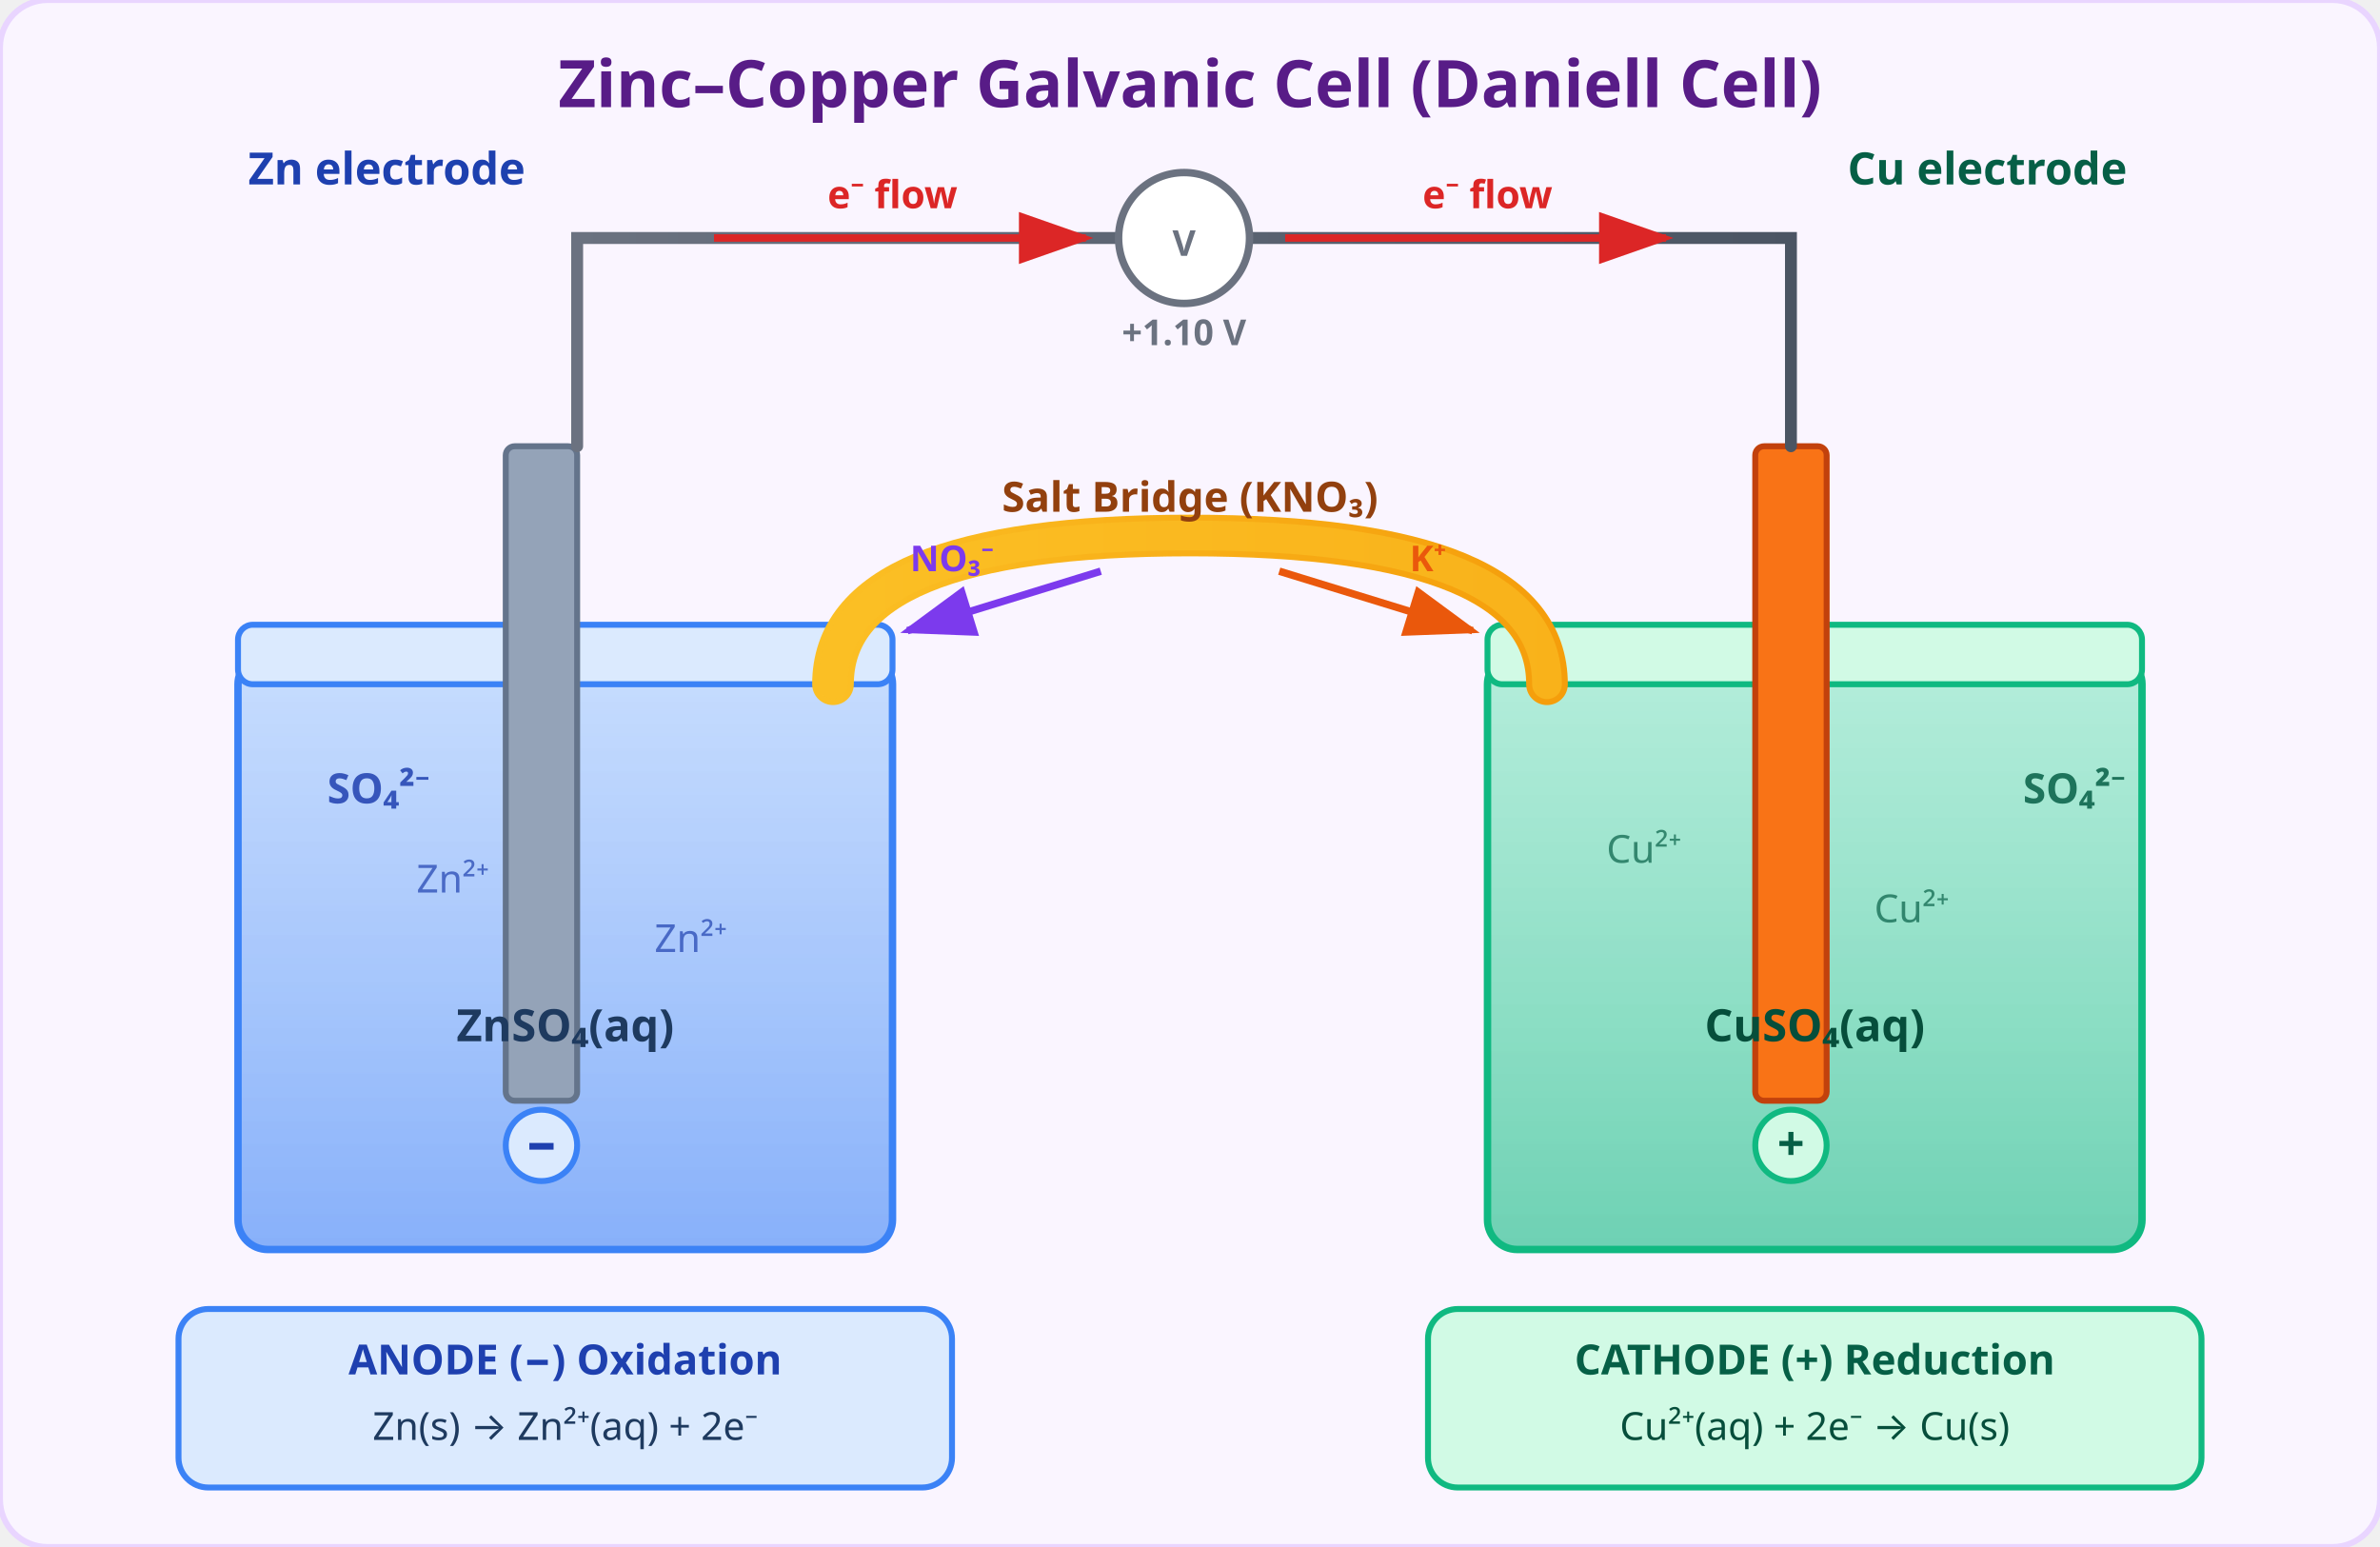
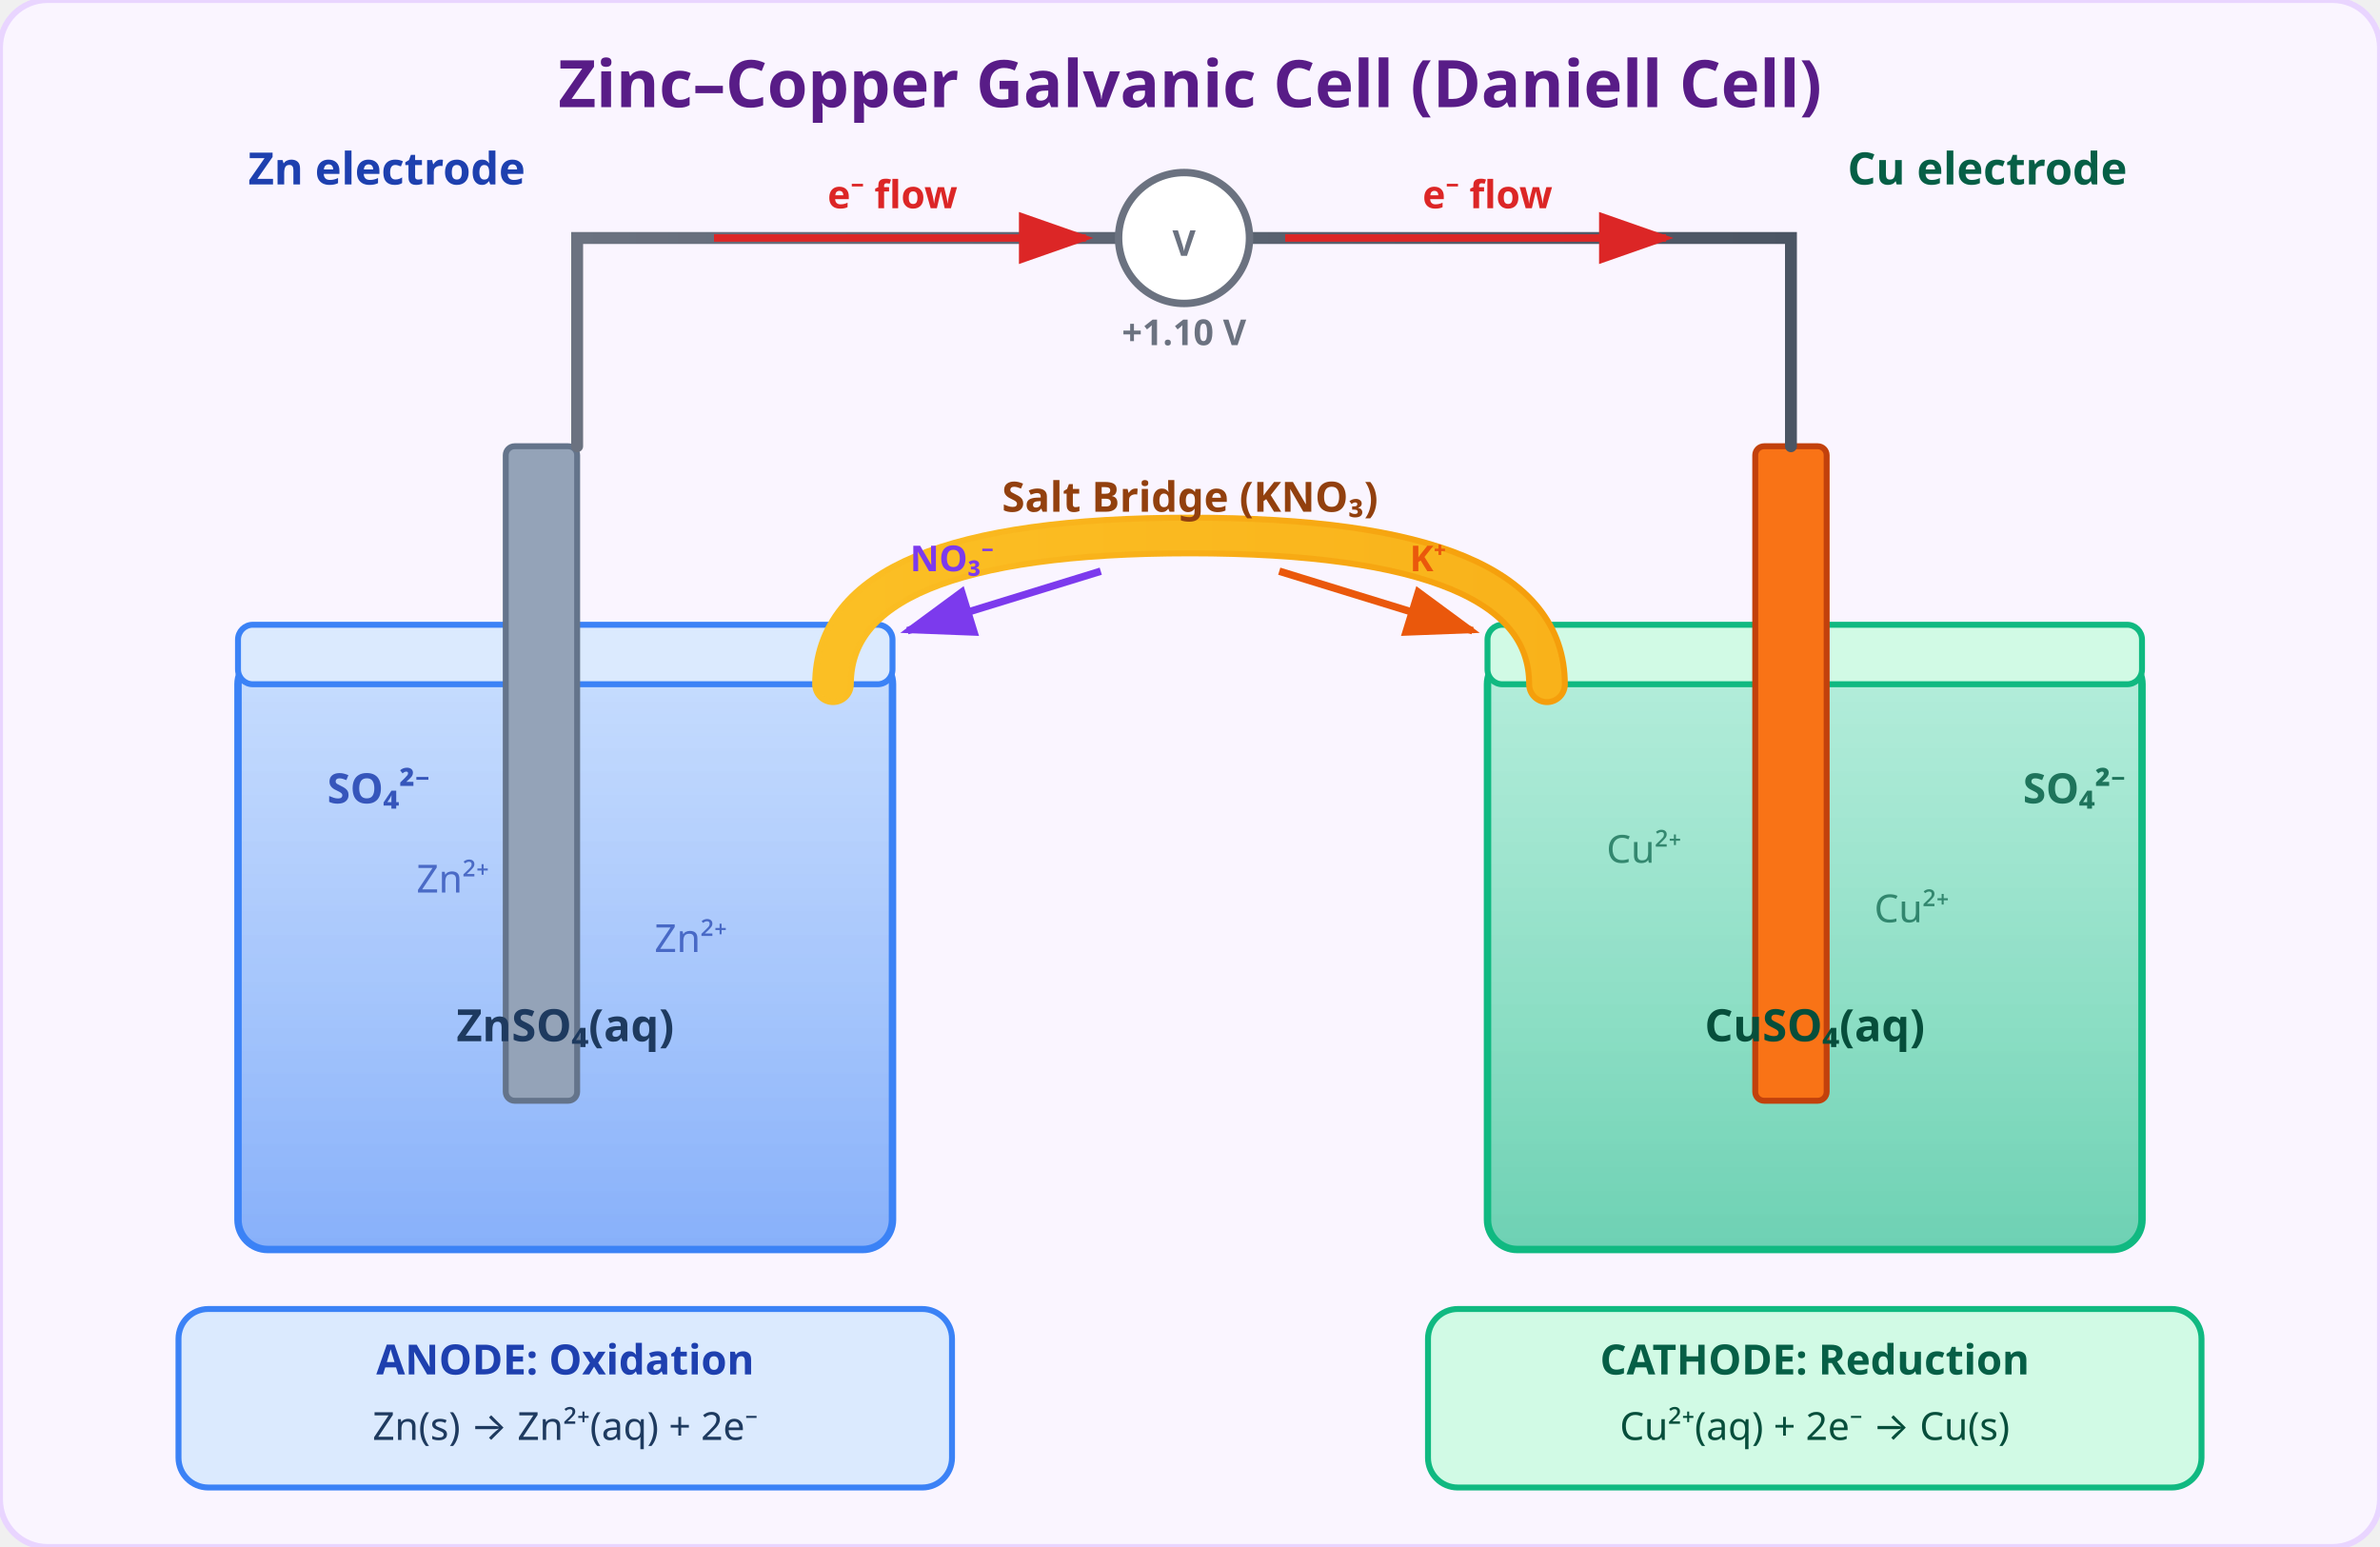
<svg xmlns="http://www.w3.org/2000/svg" viewBox="0 0 800 520" font-family="'Segoe UI', system-ui, -apple-system, sans-serif">
  <defs>
    <linearGradient id="anodeSoln" x1="0" y1="0" x2="0" y2="1">
      <stop offset="0%" stop-color="#93c5fd" stop-opacity="0.5" />
      <stop offset="100%" stop-color="#3b82f6" stop-opacity="0.6" />
    </linearGradient>
    <linearGradient id="cathodeSoln" x1="0" y1="0" x2="0" y2="1">
      <stop offset="0%" stop-color="#6ee7b7" stop-opacity="0.5" />
      <stop offset="100%" stop-color="#10b981" stop-opacity="0.6" />
    </linearGradient>
    <linearGradient id="saltBridgeGrad" x1="0" y1="0" x2="1" y2="0">
      <stop offset="0%" stop-color="#fbbf24" />
      <stop offset="100%" stop-color="#f59e0b" />
    </linearGradient>
    <linearGradient id="wireGrad" x1="0" y1="0" x2="1" y2="0">
      <stop offset="0%" stop-color="#6b7280" />
      <stop offset="100%" stop-color="#4b5563" />
    </linearGradient>
    <marker id="arrowRight" markerWidth="10" markerHeight="7" refX="9" refY="3.5" orient="auto">
      <polygon points="0 0, 10 3.5, 0 7" fill="#dc2626" />
    </marker>
    <marker id="arrowPurple" markerWidth="10" markerHeight="7" refX="9" refY="3.5" orient="auto">
      <polygon points="0 0, 10 3.5, 0 7" fill="#7c3aed" />
    </marker>
    <marker id="arrowOrange" markerWidth="10" markerHeight="7" refX="9" refY="3.5" orient="auto">
      <polygon points="0 0, 10 3.5, 0 7" fill="#ea580c" />
    </marker>
  </defs>
  <rect width="800" height="520" rx="16" fill="#faf5ff" stroke="#e9d5ff" stroke-width="2" />
  <text x="400" y="36" text-anchor="middle" font-size="22" font-weight="700" fill="#581c87">Zinc–Copper Galvanic Cell (Daniell Cell)</text>
  <rect x="80" y="220" width="220" height="200" rx="10" fill="url(#anodeSoln)" stroke="#3b82f6" stroke-width="2.5" />
  <rect x="80" y="210" width="220" height="20" rx="5" fill="#dbeafe" stroke="#3b82f6" stroke-width="2" />
  <rect x="500" y="220" width="220" height="200" rx="10" fill="url(#cathodeSoln)" stroke="#10b981" stroke-width="2.5" />
  <rect x="500" y="210" width="220" height="20" rx="5" fill="#d1fae5" stroke="#10b981" stroke-width="2" />
  <rect x="170" y="150" width="24" height="220" rx="3" fill="#94a3b8" stroke="#64748b" stroke-width="2" />
  <text x="130" y="62" text-anchor="middle" font-size="15" font-weight="700" fill="#1e40af">Zn electrode</text>
  <rect x="590" y="150" width="24" height="220" rx="3" fill="#f97316" stroke="#c2410c" stroke-width="2" />
  <text x="668" y="62" text-anchor="middle" font-size="15" font-weight="700" fill="#065f46">Cu electrode</text>
  <path d="M 194 150 L 194 80 L 602 80 L 602 150" fill="none" stroke="url(#wireGrad)" stroke-width="4" stroke-linecap="round" />
  <line x1="240" y1="80" x2="365" y2="80" stroke="#dc2626" stroke-width="2.5" marker-end="url(#arrowRight)" />
  <line x1="432" y1="80" x2="560" y2="80" stroke="#dc2626" stroke-width="2.5" marker-end="url(#arrowRight)" />
  <text x="300" y="70" text-anchor="middle" font-size="13" font-weight="600" fill="#dc2626">e⁻ flow</text>
  <text x="500" y="70" text-anchor="middle" font-size="13" font-weight="600" fill="#dc2626">e⁻ flow</text>
  <circle cx="398" cy="80" r="22" fill="white" stroke="#6b7280" stroke-width="2.5" />
  <text x="398" y="86" text-anchor="middle" font-size="12" font-weight="700" fill="#6b7280">V</text>
  <text x="398" y="116" text-anchor="middle" font-size="12" font-weight="600" fill="#6b7280">+1.10 V</text>
  <path d="M 280 230 Q 280 180, 400 180 Q 520 180, 520 230" fill="none" stroke="url(#saltBridgeGrad)" stroke-width="14" stroke-linecap="round" />
  <path d="M 280 230 Q 280 180, 400 180 Q 520 180, 520 230" fill="none" stroke="#fbbf24" stroke-width="10" stroke-linecap="round" opacity="0.6" />
  <text x="400" y="172" text-anchor="middle" font-size="14" font-weight="700" fill="#92400e">Salt Bridge (KNO₃)</text>
  <line x1="370" y1="192" x2="305" y2="212" stroke="#7c3aed" stroke-width="2.5" marker-end="url(#arrowPurple)" />
  <text x="320" y="192" text-anchor="middle" font-size="12" font-weight="700" fill="#7c3aed">NO₃⁻</text>
  <line x1="430" y1="192" x2="495" y2="212" stroke="#ea580c" stroke-width="2.5" marker-end="url(#arrowOrange)" />
  <text x="480" y="192" text-anchor="middle" font-size="12" font-weight="700" fill="#ea580c">K⁺</text>
  <text x="190" y="350" text-anchor="middle" font-size="15" font-weight="600" fill="#1e3a5f">ZnSO₄(aq)</text>
  <text x="610" y="350" text-anchor="middle" font-size="15" font-weight="600" fill="#064e3b">CuSO₄(aq)</text>
  <text x="140" y="300" font-size="13" fill="#1e40af" opacity="0.7">Zn²⁺</text>
  <text x="220" y="320" font-size="13" fill="#1e40af" opacity="0.7">Zn²⁺</text>
  <text x="110" y="270" font-size="14" fill="#1e40af" font-weight="600" opacity="0.85">SO₄²⁻</text>
  <text x="540" y="290" font-size="13" fill="#065f46" opacity="0.7">Cu²⁺</text>
  <text x="630" y="310" font-size="13" fill="#065f46" opacity="0.7">Cu²⁺</text>
  <text x="680" y="270" font-size="14" fill="#065f46" font-weight="600" opacity="0.85">SO₄²⁻</text>
  <rect x="60" y="440" width="260" height="60" rx="10" fill="#dbeafe" stroke="#3b82f6" stroke-width="2" />
-   <text x="190" y="462" text-anchor="middle" font-size="14" font-weight="700" fill="#1e40af">ANODE (−) Oxidation</text>
+   <text x="190" y="462" text-anchor="middle" font-size="14" font-weight="700" fill="#1e40af">ANODE: Oxidation</text>
  <text x="190" y="484" text-anchor="middle" font-size="13" fill="#1e3a5f">Zn(s) → Zn²⁺(aq) + 2e⁻</text>
  <rect x="480" y="440" width="260" height="60" rx="10" fill="#d1fae5" stroke="#10b981" stroke-width="2" />
-   <text x="610" y="462" text-anchor="middle" font-size="14" font-weight="700" fill="#065f46">CATHODE (+) Reduction</text>
+   <text x="610" y="462" text-anchor="middle" font-size="14" font-weight="700" fill="#065f46">CATHODE: Reduction</text>
  <text x="610" y="484" text-anchor="middle" font-size="13" fill="#064e3b">Cu²⁺(aq) + 2e⁻ → Cu(s)</text>
-   <circle cx="182" cy="385" r="12" fill="#dbeafe" stroke="#3b82f6" stroke-width="2" />
-   <text x="182" y="390" text-anchor="middle" font-size="16" font-weight="800" fill="#1e40af">−</text>
-   <circle cx="602" cy="385" r="12" fill="#d1fae5" stroke="#10b981" stroke-width="2" />
-   <text x="602" y="390" text-anchor="middle" font-size="16" font-weight="800" fill="#065f46">+</text>
</svg>
